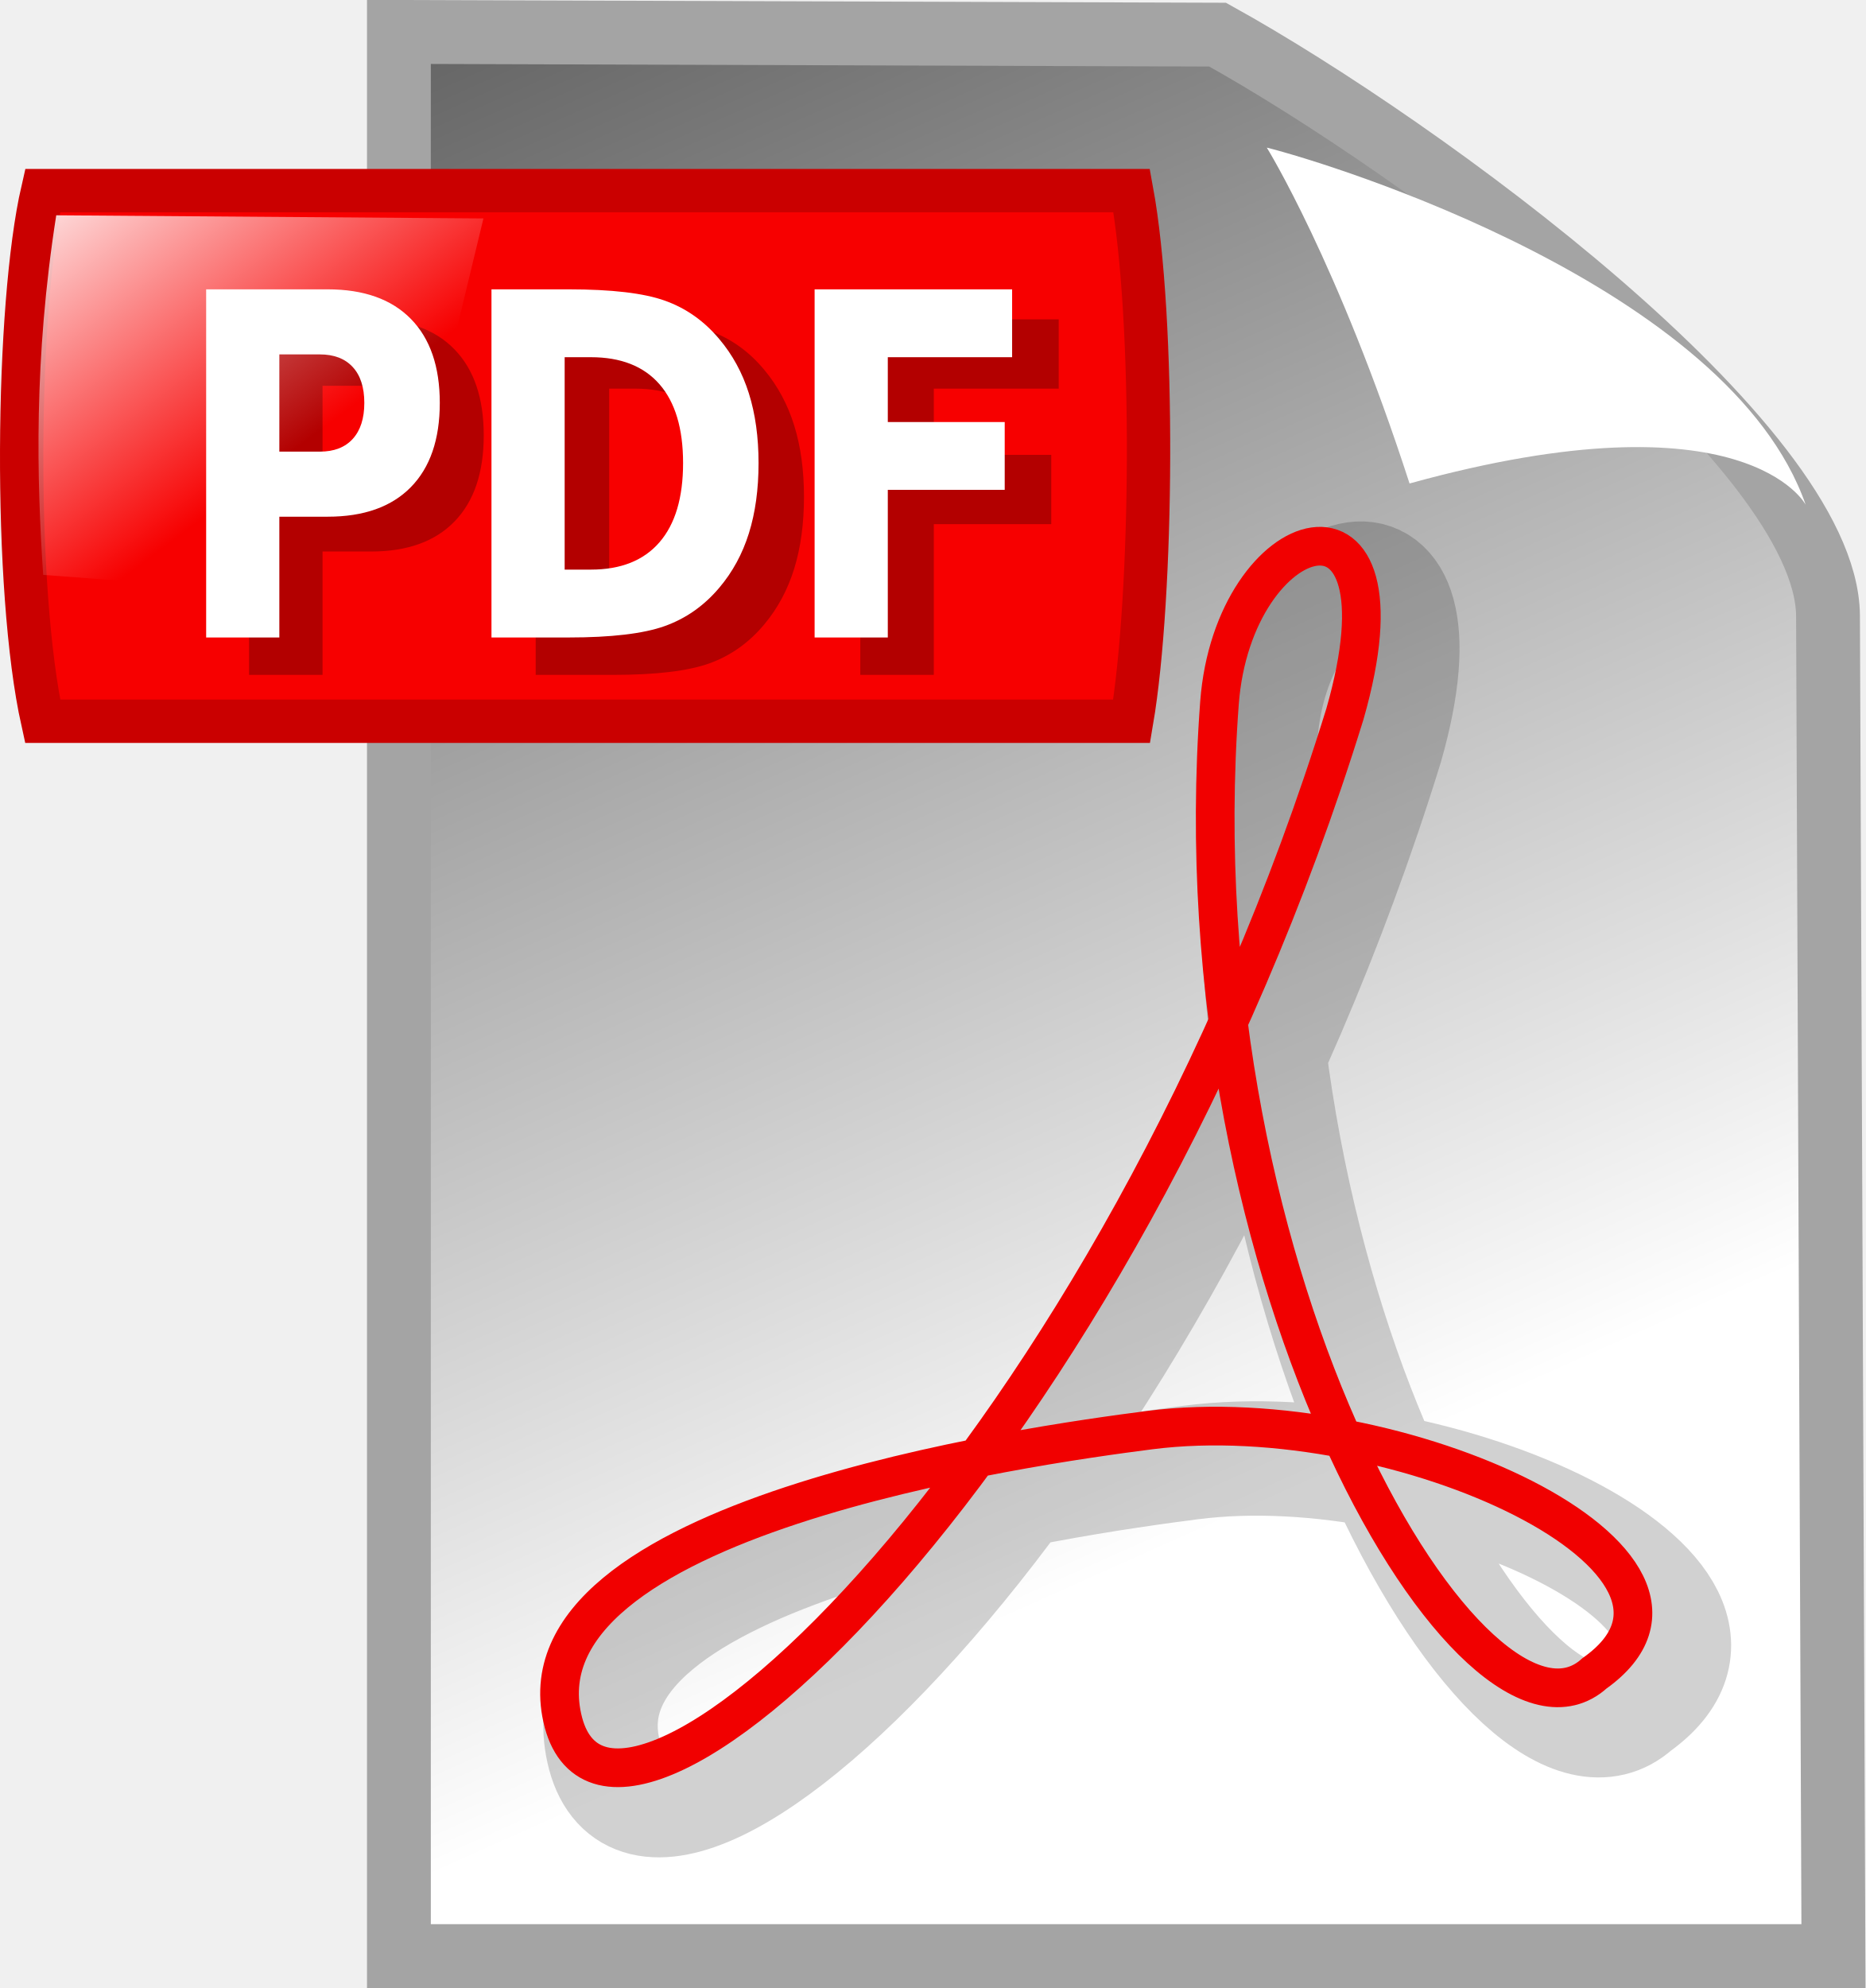
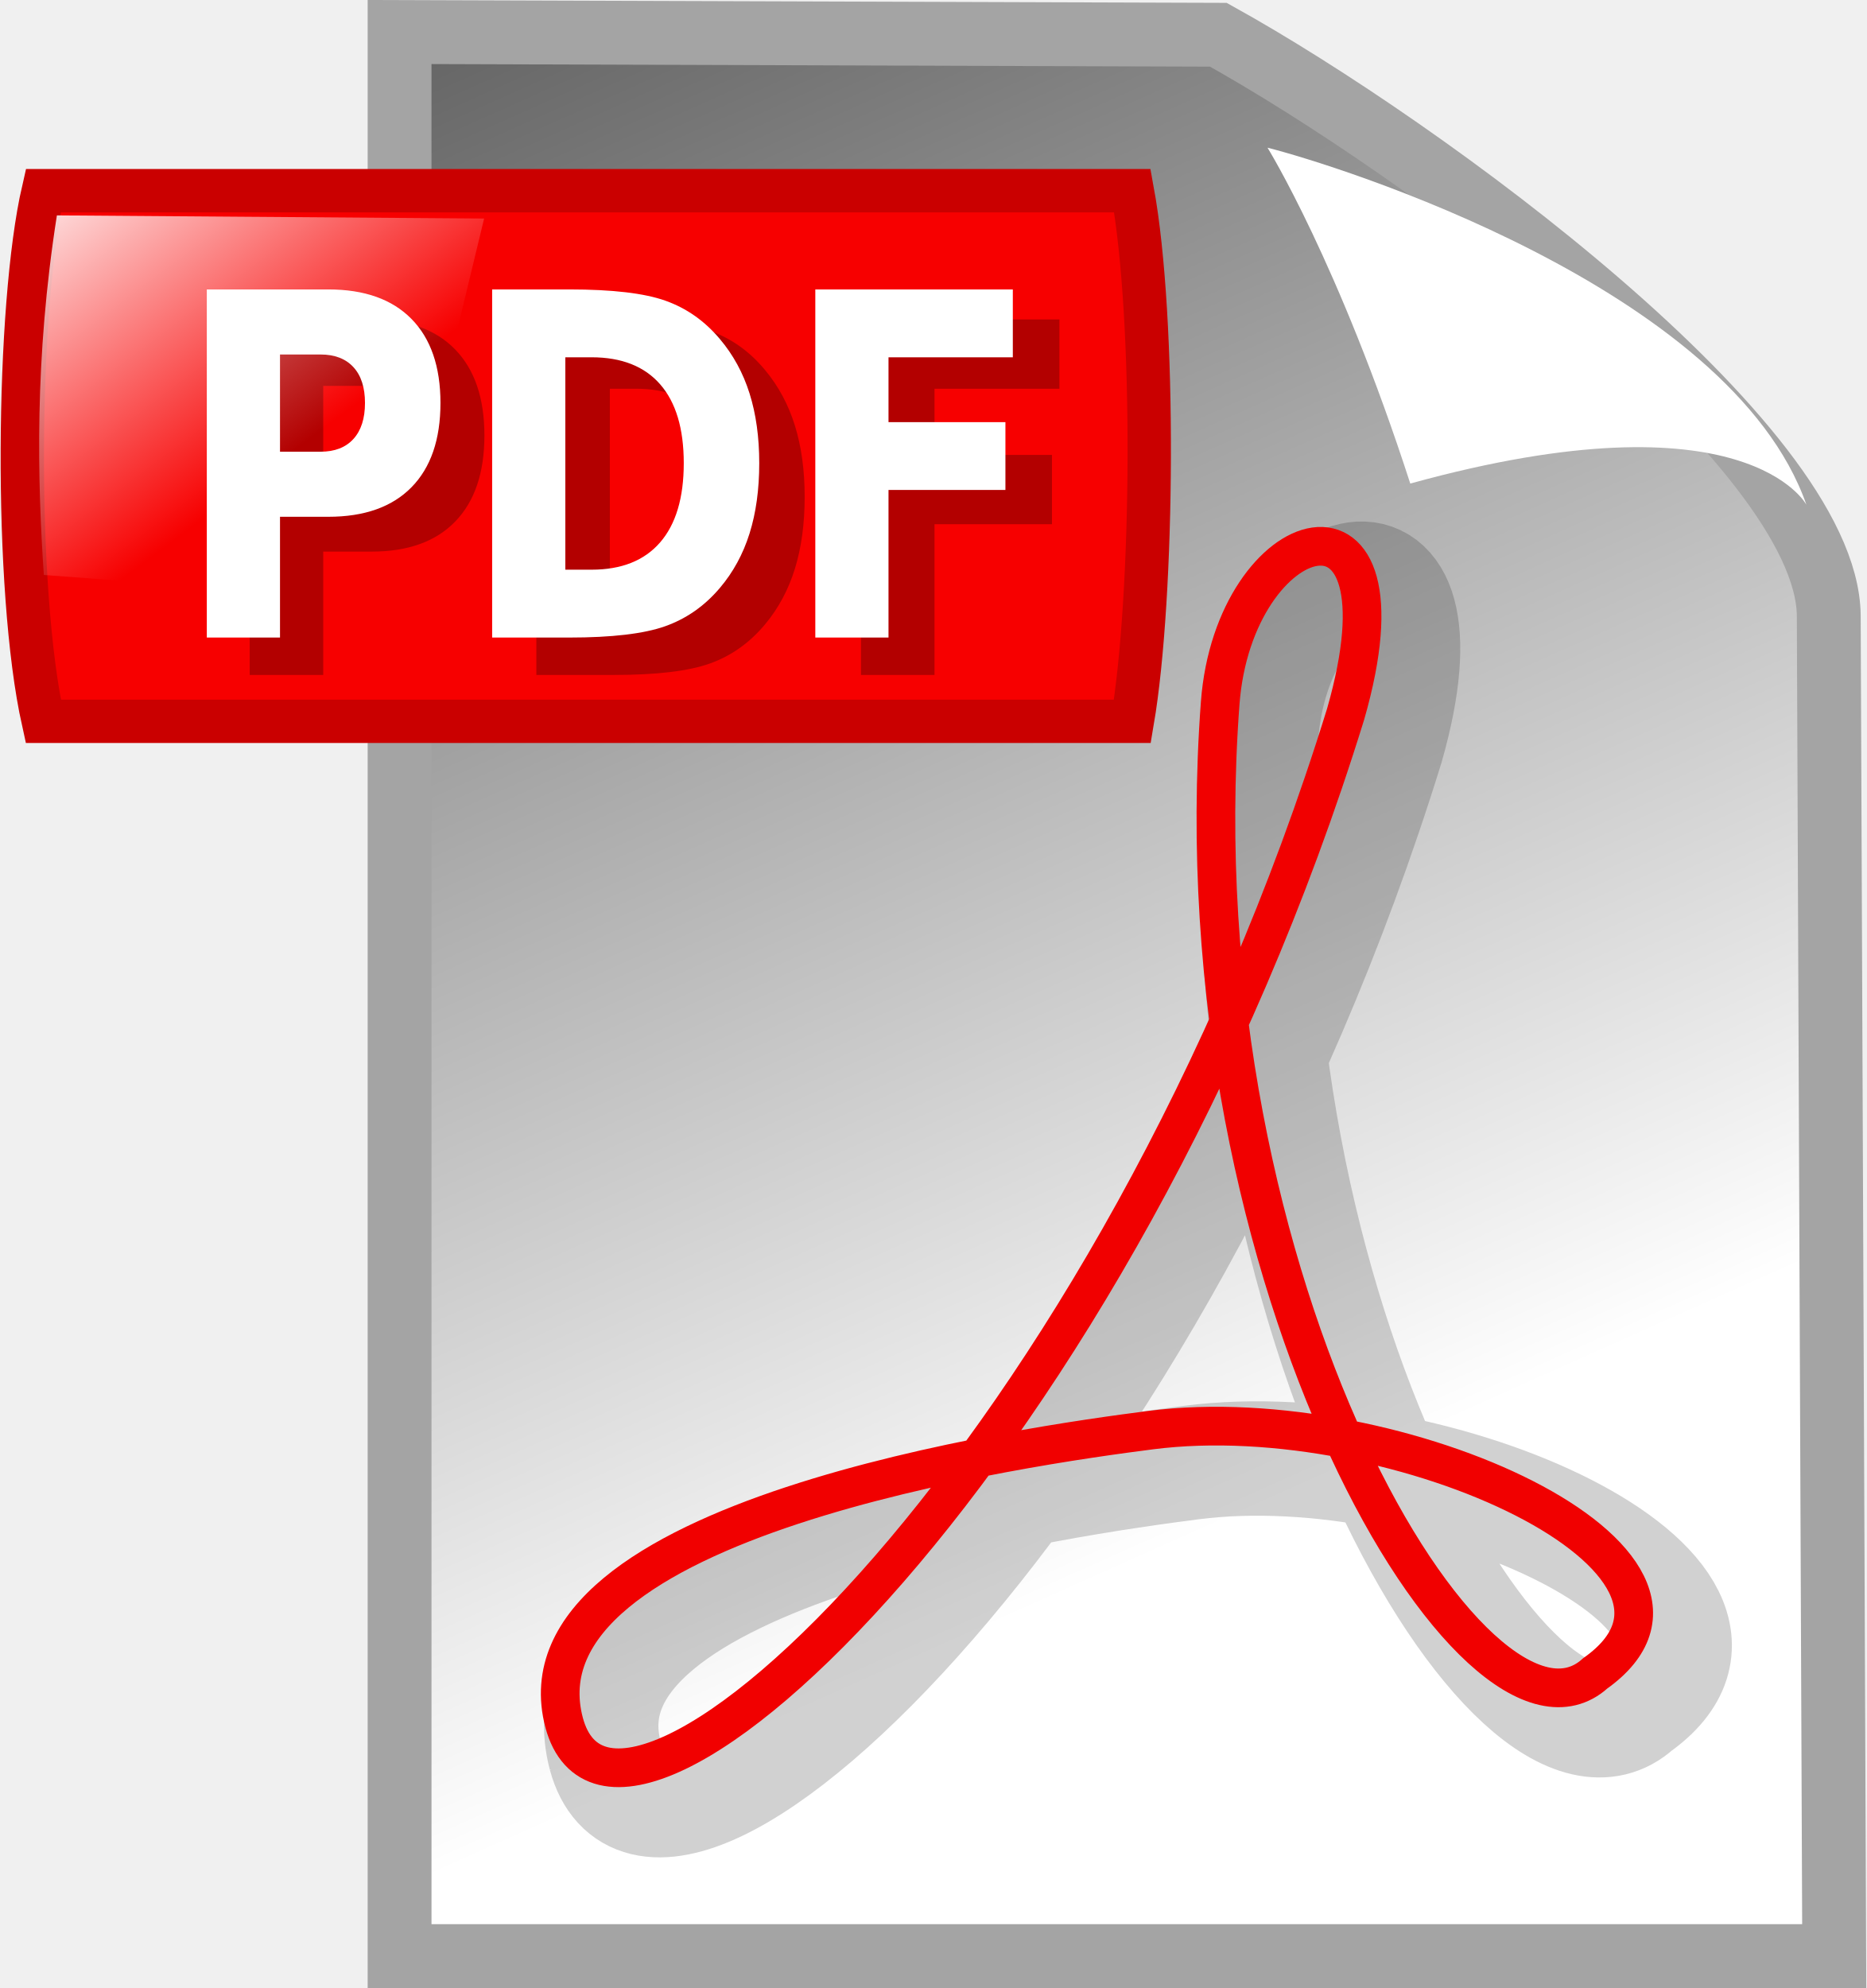
- <svg xmlns="http://www.w3.org/2000/svg" xmlns:xlink="http://www.w3.org/1999/xlink" height="579.681" width="544.023" id="svg6002" version="1.0">
+ <svg xmlns="http://www.w3.org/2000/svg" xmlns:xlink="http://www.w3.org/1999/xlink" height="99.989" width="93.873" id="svg6002" version="1.0">
  <defs id="defs6004">
    <linearGradient id="linearGradient3507">
      <stop id="stop3509" offset="0" style="stop-color:#ffffff;stop-opacity:1;" />
      <stop id="stop3511" offset="1" style="stop-color:#ffffff;stop-opacity:0;" />
    </linearGradient>
    <linearGradient xlink:href="#linearGradient3507" id="linearGradient3879" gradientUnits="userSpaceOnUse" x1="14.921" y1="257.855" x2="105.523" y2="378.969" gradientTransform="translate(-2579.229,420.6859)" />
    <linearGradient id="linearGradient7167">
      <stop id="stop7169" offset="0" style="stop-color:#484848;stop-opacity:1;" />
      <stop id="stop7171" offset="1" style="stop-color:#ffffff;stop-opacity:1;" />
    </linearGradient>
    <linearGradient xlink:href="#linearGradient7167" id="linearGradient3890" gradientUnits="userSpaceOnUse" gradientTransform="matrix(4.133177,0,0,4.133177,12930.34,1387.599)" x1="-3723.153" y1="-209.318" x2="-3647.661" y2="-40.623" />
    <linearGradient id="linearGradient2880">
      <stop style="stop-color:black;stop-opacity:1;" offset="0" id="stop2882" />
      <stop style="stop-color:black;stop-opacity:0;" offset="1" id="stop2884" />
    </linearGradient>
-     <radialGradient xlink:href="#linearGradient2880" id="radialGradient5797" gradientUnits="userSpaceOnUse" gradientTransform="matrix(0.593746,-7.045529e-2,3.017666e-2,0.259761,-263.4913,612.9045)" cx="-573.767" cy="1007.278" fx="-573.767" fy="1007.278" r="404.061" />
+     <radialGradient xlink:href="#linearGradient2880" id="radialGradient5797" gradientUnits="userSpaceOnUse" gradientTransform="matrix(0.593746,-0.07045529,0.03017666,0.259761,-263.4913,612.9045)" cx="-573.767" cy="1007.278" fx="-573.767" fy="1007.278" r="404.061" />
  </defs>
-   <g id="layer1" transform="translate(-15.3712,-22.89608)">
-     <g transform="matrix(0.761389,0,0,0.761389,1974.904,-447.4455)" id="g5803">
-       <path id="rect5414" d="M -2420.831,629.968 L -2107.227,631.011 C -2028.852,674.496 -1874.111,787.765 -1873.428,853.446 L -1871.341,1366.862 L -2420.831,1366.862 L -2420.831,629.968 z " style="color:black;fill:url(#linearGradient3890);fill-opacity:1;fill-rule:nonzero;stroke:#a4a4a4;stroke-width:24.452;stroke-linecap:butt;stroke-linejoin:miter;marker:none;marker-start:none;marker-mid:none;marker-end:none;stroke-miterlimit:4;stroke-dashoffset:0;stroke-opacity:1;visibility:visible;display:block;overflow:visible" />
-       <path style="fill:none;fill-opacity:1;fill-rule:evenodd;stroke:black;stroke-width:43.814;stroke-linecap:butt;stroke-linejoin:miter;stroke-miterlimit:4;stroke-dasharray:none;stroke-opacity:0.181" d="M -2342.107,1289.867 C -2321.824,1365.203 -2130.322,1186.598 -2042.779,903.603 C -2015.434,808.302 -2085.596,829.33 -2090.825,899.409 C -2107.536,1123.358 -1992.003,1311.589 -1947.201,1271.005 C -1887.345,1228.539 -2022.688,1165.697 -2117.421,1177.827 C -2163.207,1183.689 -2362.805,1211.49 -2342.107,1289.867 z " id="path3537" />
-       <path id="path4539" d="M -2357.806,1277.461 C -2337.522,1352.798 -2146.02,1174.193 -2058.477,891.197 C -2031.133,795.896 -2101.295,816.924 -2106.524,887.004 C -2123.234,1110.952 -2007.701,1299.184 -1962.899,1258.6 C -1903.044,1216.133 -2038.386,1153.291 -2133.119,1165.421 C -2178.906,1171.284 -2378.503,1199.084 -2357.806,1277.461 z " style="fill:none;fill-opacity:1;fill-rule:evenodd;stroke:#f10000;stroke-width:14.814;stroke-linecap:butt;stroke-linejoin:miter;stroke-miterlimit:4;stroke-dasharray:none;stroke-opacity:1" />
-       <path id="rect2622" d="M -2557.305,690.738 L -2140.16,690.738 C -2131.084,740.141 -2132.004,846.009 -2140.16,893.961 L -2557.305,893.961 C -2568.561,843.271 -2567.432,734.704 -2557.305,690.738 z " style="color:black;fill:#f70000;fill-opacity:1;fill-rule:nonzero;stroke:#ca0000;stroke-width:16.6;stroke-linecap:butt;stroke-linejoin:miter;marker:none;marker-start:none;marker-mid:none;marker-end:none;stroke-miterlimit:4;stroke-dashoffset:0;stroke-opacity:1;visibility:visible;display:block;overflow:visible" />
-       <text xml:space="preserve" style="font-size:167.264px;font-style:normal;font-variant:normal;font-weight:bold;font-stretch:normal;text-align:start;line-height:125%;writing-mode:lr-tb;text-anchor:start;color:black;fill:black;fill-opacity:0.275;fill-rule:nonzero;stroke:none;stroke-width:1;stroke-linecap:butt;stroke-linejoin:miter;marker:none;marker-start:none;marker-mid:none;marker-end:none;stroke-miterlimit:4;stroke-dasharray:none;stroke-dashoffset:0;stroke-opacity:1;visibility:visible;display:block;overflow:visible;font-family:Bitstream Vera Sans" x="-2782.514" y="784.715" id="text4426" transform="scale(0.895588,1.116584)">
+   <g id="layer1" transform="translate(-15.18211,-502.5879)">
+     <g transform="matrix(0.1313249,0,0,0.1313249,353.1962,421.4684)" id="g5803">
+       <path id="rect5414" d="m -2420.831,629.968 313.605,1.044 c 78.374,43.484 233.115,156.753 233.798,222.435 l 2.088,513.416 -549.491,0 0,-736.894 z" style="color:#000000;display:block;overflow:visible;visibility:visible;fill:url(#linearGradient3890);fill-opacity:1;fill-rule:nonzero;stroke:#a4a4a4;stroke-width:24.452;stroke-linecap:butt;stroke-linejoin:miter;stroke-miterlimit:4;stroke-dashoffset:0;stroke-opacity:1;marker:none;marker-start:none;marker-mid:none;marker-end:none" />
+       <path style="fill:none;fill-opacity:1;fill-rule:evenodd;stroke:#000000;stroke-width:43.814;stroke-linecap:butt;stroke-linejoin:miter;stroke-miterlimit:4;stroke-dasharray:none;stroke-opacity:0.181" d="m -2342.107,1289.867 c 20.284,75.336 211.786,-103.269 299.328,-386.264 27.345,-95.301 -42.817,-74.273 -48.047,-4.193 -16.71,223.948 98.823,412.18 143.625,371.596 59.855,-42.466 -75.487,-105.308 -170.22,-93.178 -45.786,5.863 -245.384,33.663 -224.686,112.04 z" id="path3537" />
+       <path id="path4539" d="m -2357.806,1277.461 c 20.284,75.336 211.786,-103.269 299.328,-386.264 27.345,-95.301 -42.817,-74.273 -48.047,-4.193 -16.71,223.948 98.823,412.18 143.625,371.596 59.855,-42.466 -75.487,-105.308 -170.22,-93.178 -45.786,5.863 -245.384,33.663 -224.686,112.04 z" style="fill:none;fill-opacity:1;fill-rule:evenodd;stroke:#f10000;stroke-width:14.814;stroke-linecap:butt;stroke-linejoin:miter;stroke-miterlimit:4;stroke-dasharray:none;stroke-opacity:1" />
+       <path id="rect2622" d="m -2557.305,690.738 417.145,0 c 9.076,49.403 8.156,155.271 0,203.222 l -417.145,0 c -11.256,-50.69 -10.127,-159.256 0,-203.222 z" style="color:#000000;display:block;overflow:visible;visibility:visible;fill:#f70000;fill-opacity:1;fill-rule:nonzero;stroke:#ca0000;stroke-width:16.6;stroke-linecap:butt;stroke-linejoin:miter;stroke-miterlimit:4;stroke-dashoffset:0;stroke-opacity:1;marker:none;marker-start:none;marker-mid:none;marker-end:none" />
+       <text xml:space="preserve" style="color:#000000;font-style:normal;font-variant:normal;font-weight:bold;font-stretch:normal;font-size:167.264px;line-height:125%;font-family:'Bitstream Vera Sans';text-align:start;writing-mode:lr-tb;text-anchor:start;display:block;overflow:visible;visibility:visible;fill:#000000;fill-opacity:0.275;fill-rule:nonzero;stroke:none;stroke-width:1;stroke-linecap:butt;stroke-linejoin:miter;stroke-miterlimit:4;stroke-dasharray:none;stroke-dashoffset:0;stroke-opacity:1;marker:none;marker-start:none;marker-mid:none;marker-end:none" x="-2782.514" y="784.715" id="text4426" transform="scale(0.895588,1.116584)">
        <tspan id="tspan4428" x="-2782.514" y="784.715">PDF</tspan>
      </text>
-       <text transform="scale(0.902972,1.107454)" id="text3497" y="778.25" x="-2777.882" style="font-size:165.14px;font-style:normal;font-variant:normal;font-weight:bold;font-stretch:normal;text-align:start;line-height:125%;writing-mode:lr-tb;text-anchor:start;color:black;fill:white;fill-opacity:1;fill-rule:nonzero;stroke:none;stroke-width:1;stroke-linecap:butt;stroke-linejoin:miter;marker:none;marker-start:none;marker-mid:none;marker-end:none;stroke-miterlimit:4;stroke-dasharray:none;stroke-dashoffset:0;stroke-opacity:1;visibility:visible;display:block;overflow:visible;font-family:Bitstream Vera Sans" xml:space="preserve">
+       <text transform="scale(0.902972,1.107454)" id="text3497" y="778.25" x="-2777.882" style="color:#000000;font-style:normal;font-variant:normal;font-weight:bold;font-stretch:normal;font-size:165.14px;line-height:125%;font-family:'Bitstream Vera Sans';text-align:start;writing-mode:lr-tb;text-anchor:start;display:block;overflow:visible;visibility:visible;fill:#ffffff;fill-opacity:1;fill-rule:nonzero;stroke:none;stroke-width:1;stroke-linecap:butt;stroke-linejoin:miter;stroke-miterlimit:4;stroke-dasharray:none;stroke-dashoffset:0;stroke-opacity:1;marker:none;marker-start:none;marker-mid:none;marker-end:none" xml:space="preserve">
        <tspan y="778.25" x="-2777.882" id="tspan3499">PDF</tspan>
      </text>
-       <path id="path7176" d="M -2088.395,674.273 C -2088.395,674.273 -2061.135,718.213 -2033.716,802.9 C -1904.914,767.342 -1881.979,811.04 -1881.979,811.04 C -1911.205,727.537 -2063.344,680.536 -2088.395,674.273 z " style="fill:white;fill-opacity:1;fill-rule:evenodd;stroke:none;stroke-width:1px;stroke-linecap:butt;stroke-linejoin:miter;stroke-opacity:1" />
-       <path id="rect2632" d="M -2552.086,700.191 L -2388.452,701.398 L -2423.801,847.926 L -2557.086,837.905 C -2559.535,801.66 -2560.762,755.379 -2552.086,700.191 z " style="color:black;fill:url(#linearGradient3879);fill-opacity:1;fill-rule:nonzero;stroke:none;stroke-width:1;stroke-linecap:butt;stroke-linejoin:miter;marker:none;marker-start:none;marker-mid:none;marker-end:none;stroke-miterlimit:4;stroke-dashoffset:0;stroke-opacity:1;visibility:visible;display:block;overflow:visible" />
+       <path id="path7176" d="m -2088.395,674.273 c 0,0 27.26,43.94 54.679,128.626 128.803,-35.558 151.738,8.14 151.738,8.14 -29.226,-83.503 -181.365,-130.504 -206.416,-136.767 z" style="fill:#ffffff;fill-opacity:1;fill-rule:evenodd;stroke:none;stroke-width:1px;stroke-linecap:butt;stroke-linejoin:miter;stroke-opacity:1" />
+       <path id="rect2632" d="m -2552.086,700.191 163.635,1.207 -35.349,146.528 -133.285,-10.021 c -2.449,-36.245 -3.675,-82.527 5,-137.714 z" style="color:#000000;display:block;overflow:visible;visibility:visible;fill:url(#linearGradient3879);fill-opacity:1;fill-rule:nonzero;stroke:none;stroke-width:1;stroke-linecap:butt;stroke-linejoin:miter;stroke-miterlimit:4;stroke-dashoffset:0;stroke-opacity:1;marker:none;marker-start:none;marker-mid:none;marker-end:none" />
    </g>
  </g>
</svg>
